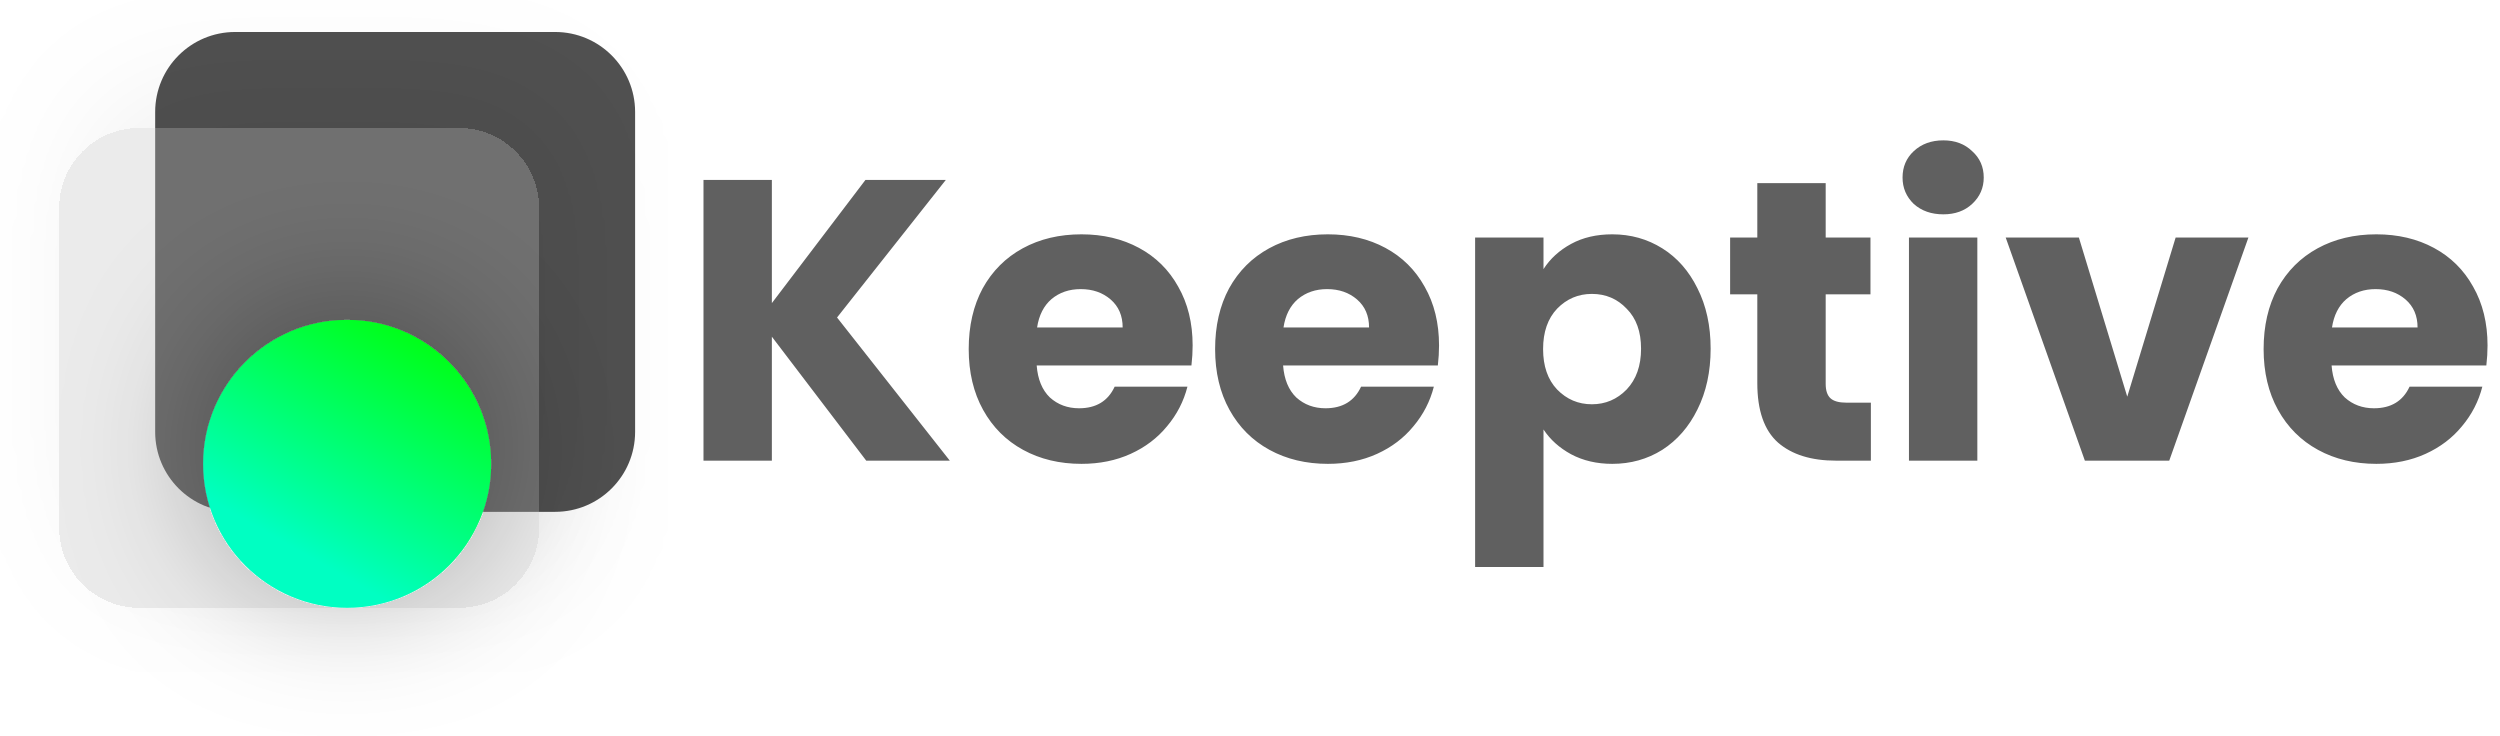
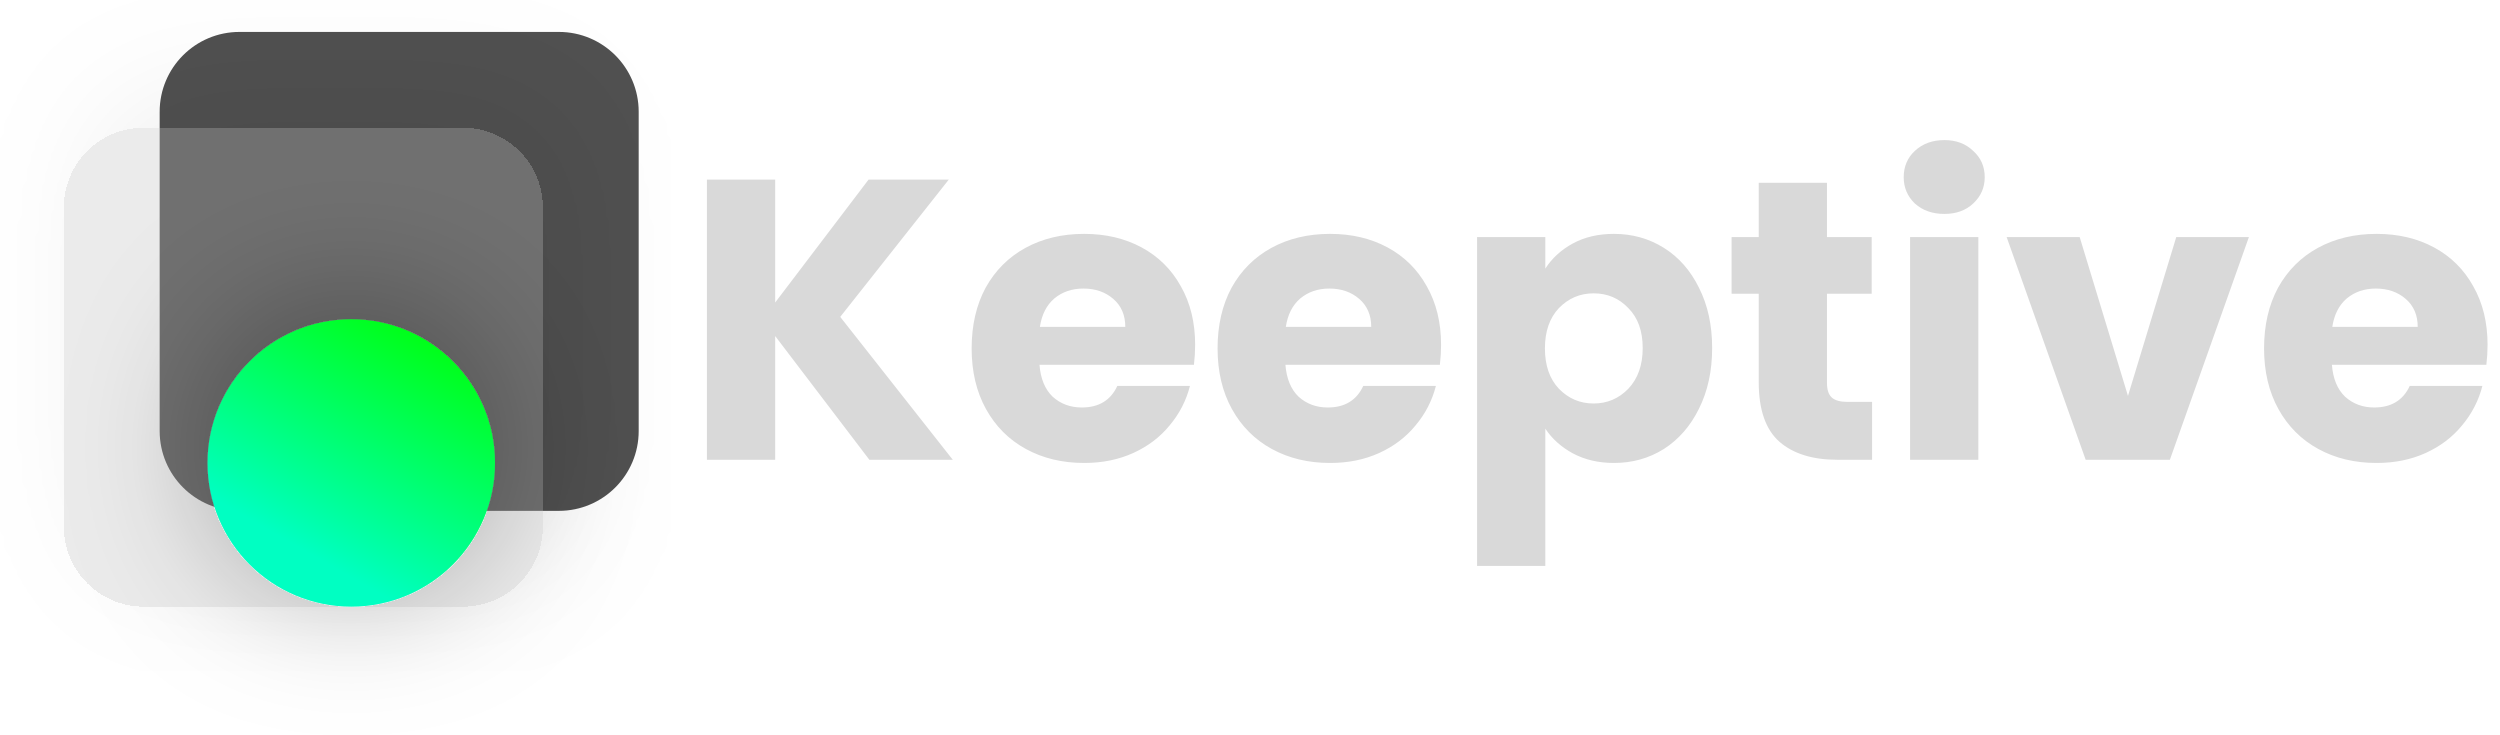
- <svg xmlns="http://www.w3.org/2000/svg" width="1563" height="460" viewBox="0 0 1563 460" fill="none">
-   <rect x="97.012" y="20" width="300.059" height="300" rx="50" fill="#505050" />
-   <g filter="url(#filter0_d_90_7)">
-     <rect x="37" y="80" width="300.059" height="300" rx="50" fill="#BBBBBB" fill-opacity="0.3" shape-rendering="crispEdges" />
+ <svg xmlns="http://www.w3.org/2000/svg" width="1566" height="460" viewBox="0 0 1566 460" fill="none">
+   <rect x="100.012" y="20" width="300.059" height="300" rx="50" fill="#505050" />
+   <g filter="url(#filter0_d_647_46)">
+     <rect x="40" y="80" width="300.059" height="300" rx="50" fill="#BBBBBB" fill-opacity="0.3" shape-rendering="crispEdges" />
  </g>
-   <g filter="url(#filter1_d_90_7)">
-     <ellipse cx="217.035" cy="290" rx="90.018" ry="90" fill="url(#paint0_linear_90_7)" />
+   <g filter="url(#filter1_d_647_46)">
+     <ellipse cx="220.035" cy="290" rx="90.018" ry="90" fill="url(#paint0_linear_647_46)" />
  </g>
-   <path d="M541.57 288L482.57 210.5V288H439.82V112.5H482.57V189.5L541.07 112.5H591.32L523.32 198.5L593.82 288H541.57ZM745.636 216C745.636 220 745.386 224.167 744.886 228.5H648.136C648.803 237.167 651.553 243.833 656.386 248.5C661.386 253 667.47 255.25 674.636 255.25C685.303 255.25 692.72 250.75 696.886 241.75H742.386C740.053 250.917 735.803 259.167 729.636 266.5C723.636 273.833 716.053 279.583 706.886 283.75C697.72 287.917 687.47 290 676.136 290C662.47 290 650.303 287.083 639.636 281.25C628.97 275.417 620.636 267.083 614.636 256.25C608.636 245.417 605.636 232.75 605.636 218.25C605.636 203.75 608.553 191.083 614.386 180.25C620.386 169.417 628.72 161.083 639.386 155.25C650.053 149.417 662.303 146.5 676.136 146.5C689.636 146.5 701.636 149.333 712.136 155C722.636 160.667 730.803 168.75 736.636 179.25C742.636 189.75 745.636 202 745.636 216ZM701.886 204.75C701.886 197.417 699.386 191.583 694.386 187.25C689.386 182.917 683.136 180.75 675.636 180.75C668.47 180.75 662.386 182.833 657.386 187C652.553 191.167 649.553 197.083 648.386 204.75H701.886ZM899.689 216C899.689 220 899.439 224.167 898.939 228.5H802.189C802.856 237.167 805.606 243.833 810.439 248.5C815.439 253 821.523 255.25 828.689 255.25C839.356 255.25 846.773 250.75 850.939 241.75H896.439C894.106 250.917 889.856 259.167 883.689 266.5C877.689 273.833 870.106 279.583 860.939 283.75C851.773 287.917 841.523 290 830.189 290C816.523 290 804.356 287.083 793.689 281.25C783.023 275.417 774.689 267.083 768.689 256.25C762.689 245.417 759.689 232.75 759.689 218.25C759.689 203.75 762.606 191.083 768.439 180.25C774.439 169.417 782.773 161.083 793.439 155.25C804.106 149.417 816.356 146.5 830.189 146.5C843.689 146.5 855.689 149.333 866.189 155C876.689 160.667 884.856 168.75 890.689 179.25C896.689 189.75 899.689 202 899.689 216ZM855.939 204.75C855.939 197.417 853.439 191.583 848.439 187.25C843.439 182.917 837.189 180.75 829.689 180.75C822.523 180.75 816.439 182.833 811.439 187C806.606 191.167 803.606 197.083 802.439 204.75H855.939ZM964.992 168.25C969.159 161.75 974.909 156.5 982.242 152.5C989.575 148.5 998.159 146.5 1007.99 146.5C1019.49 146.5 1029.91 149.417 1039.24 155.25C1048.58 161.083 1055.91 169.417 1061.24 180.25C1066.74 191.083 1069.49 203.667 1069.49 218C1069.49 232.333 1066.74 245 1061.24 256C1055.91 266.833 1048.58 275.25 1039.24 281.25C1029.91 287.083 1019.49 290 1007.99 290C998.325 290 989.742 288 982.242 284C974.909 280 969.159 274.833 964.992 268.5V354.5H922.242V148.5H964.992V168.25ZM1025.99 218C1025.99 207.333 1022.99 199 1016.99 193C1011.16 186.833 1003.91 183.75 995.242 183.75C986.742 183.75 979.492 186.833 973.492 193C967.659 199.167 964.742 207.583 964.742 218.25C964.742 228.917 967.659 237.333 973.492 243.5C979.492 249.667 986.742 252.75 995.242 252.75C1003.74 252.75 1010.99 249.667 1016.99 243.5C1022.99 237.167 1025.99 228.667 1025.99 218ZM1169.67 251.75V288H1147.92C1132.42 288 1120.34 284.25 1111.67 276.75C1103 269.083 1098.67 256.667 1098.67 239.5V184H1081.67V148.5H1098.67V114.5H1141.42V148.5H1169.42V184H1141.42V240C1141.42 244.167 1142.42 247.167 1144.42 249C1146.42 250.833 1149.75 251.75 1154.42 251.75H1169.67ZM1214.98 134C1207.48 134 1201.32 131.833 1196.48 127.5C1191.82 123 1189.48 117.5 1189.48 111C1189.48 104.333 1191.82 98.833 1196.48 94.5C1201.32 90 1207.48 87.75 1214.98 87.75C1222.32 87.75 1228.32 90 1232.98 94.5C1237.82 98.833 1240.23 104.333 1240.23 111C1240.23 117.5 1237.82 123 1232.98 127.5C1228.32 131.833 1222.32 134 1214.98 134ZM1236.23 148.5V288H1193.48V148.5H1236.23ZM1329.96 248L1360.21 148.5H1405.71L1356.21 288H1303.46L1253.96 148.5H1299.71L1329.96 248ZM1555.21 216C1555.21 220 1554.96 224.167 1554.46 228.5H1457.71C1458.37 237.167 1461.12 243.833 1465.96 248.5C1470.96 253 1477.04 255.25 1484.21 255.25C1494.87 255.25 1502.29 250.75 1506.46 241.75H1551.96C1549.62 250.917 1545.37 259.167 1539.21 266.5C1533.21 273.833 1525.62 279.583 1516.46 283.75C1507.29 287.917 1497.04 290 1485.71 290C1472.04 290 1459.87 287.083 1449.21 281.25C1438.54 275.417 1430.21 267.083 1424.21 256.25C1418.21 245.417 1415.21 232.75 1415.21 218.25C1415.21 203.75 1418.12 191.083 1423.96 180.25C1429.96 169.417 1438.29 161.083 1448.96 155.25C1459.62 149.417 1471.87 146.5 1485.71 146.5C1499.21 146.5 1511.21 149.333 1521.71 155C1532.21 160.667 1540.37 168.75 1546.21 179.25C1552.21 189.75 1555.21 202 1555.21 216ZM1511.46 204.75C1511.46 197.417 1508.96 191.583 1503.96 187.25C1498.96 182.917 1492.71 180.75 1485.21 180.75C1478.04 180.75 1471.96 182.833 1466.96 187C1462.12 191.167 1459.12 197.083 1457.96 204.75H1511.46Z" fill="#606060" />
+   <path d="M544.57 288L485.57 210.5V288H442.82V112.5H485.57V189.5L544.07 112.5H594.32L526.32 198.5L596.82 288H544.57ZM748.636 216C748.636 220 748.386 224.167 747.886 228.5H651.136C651.803 237.167 654.553 243.833 659.386 248.5C664.386 253 670.47 255.25 677.636 255.25C688.303 255.25 695.72 250.75 699.886 241.75H745.386C743.053 250.917 738.803 259.167 732.636 266.5C726.636 273.833 719.053 279.583 709.886 283.75C700.72 287.917 690.47 290 679.136 290C665.47 290 653.303 287.083 642.636 281.25C631.97 275.417 623.636 267.083 617.636 256.25C611.636 245.417 608.636 232.75 608.636 218.25C608.636 203.75 611.553 191.083 617.386 180.25C623.386 169.417 631.72 161.083 642.386 155.25C653.053 149.417 665.303 146.5 679.136 146.5C692.636 146.5 704.636 149.333 715.136 155C725.636 160.667 733.803 168.75 739.636 179.25C745.636 189.75 748.636 202 748.636 216ZM704.886 204.75C704.886 197.417 702.386 191.583 697.386 187.25C692.386 182.917 686.136 180.75 678.636 180.75C671.47 180.75 665.386 182.833 660.386 187C655.553 191.167 652.553 197.083 651.386 204.75H704.886ZM902.689 216C902.689 220 902.439 224.167 901.939 228.5H805.189C805.856 237.167 808.606 243.833 813.439 248.5C818.439 253 824.522 255.25 831.689 255.25C842.356 255.25 849.772 250.75 853.939 241.75H899.439C897.106 250.917 892.856 259.167 886.689 266.5C880.689 273.833 873.106 279.583 863.939 283.75C854.772 287.917 844.522 290 833.189 290C819.522 290 807.356 287.083 796.689 281.25C786.022 275.417 777.689 267.083 771.689 256.25C765.689 245.417 762.689 232.75 762.689 218.25C762.689 203.75 765.606 191.083 771.439 180.25C777.439 169.417 785.772 161.083 796.439 155.25C807.106 149.417 819.356 146.5 833.189 146.5C846.689 146.5 858.689 149.333 869.189 155C879.689 160.667 887.856 168.75 893.689 179.25C899.689 189.75 902.689 202 902.689 216ZM858.939 204.75C858.939 197.417 856.439 191.583 851.439 187.25C846.439 182.917 840.189 180.75 832.689 180.75C825.522 180.75 819.439 182.833 814.439 187C809.606 191.167 806.606 197.083 805.439 204.75H858.939ZM967.992 168.25C972.159 161.75 977.909 156.5 985.242 152.5C992.575 148.5 1001.16 146.5 1010.99 146.5C1022.49 146.5 1032.91 149.417 1042.24 155.25C1051.58 161.083 1058.91 169.417 1064.24 180.25C1069.74 191.083 1072.49 203.667 1072.49 218C1072.49 232.333 1069.74 245 1064.24 256C1058.91 266.833 1051.58 275.25 1042.24 281.25C1032.91 287.083 1022.49 290 1010.99 290C1001.33 290 992.742 288 985.242 284C977.909 280 972.159 274.833 967.992 268.5V354.5H925.242V148.5H967.992V168.25ZM1028.99 218C1028.99 207.333 1025.99 199 1019.99 193C1014.16 186.833 1006.91 183.75 998.242 183.75C989.742 183.75 982.492 186.833 976.492 193C970.659 199.167 967.742 207.583 967.742 218.25C967.742 228.917 970.659 237.333 976.492 243.5C982.492 249.667 989.742 252.75 998.242 252.75C1006.74 252.75 1013.99 249.667 1019.99 243.5C1025.99 237.167 1028.99 228.667 1028.99 218ZM1172.67 251.75V288H1150.92C1135.42 288 1123.34 284.25 1114.67 276.75C1106 269.083 1101.67 256.667 1101.67 239.5V184H1084.67V148.5H1101.67V114.5H1144.42V148.5H1172.42V184H1144.42V240C1144.42 244.167 1145.42 247.167 1147.42 249C1149.42 250.833 1152.75 251.75 1157.42 251.75H1172.67ZM1217.98 134C1210.48 134 1204.32 131.833 1199.48 127.5C1194.82 123 1192.48 117.5 1192.48 111C1192.48 104.333 1194.82 98.833 1199.48 94.5C1204.32 90 1210.48 87.75 1217.98 87.75C1225.32 87.75 1231.32 90 1235.98 94.5C1240.82 98.833 1243.23 104.333 1243.23 111C1243.23 117.5 1240.82 123 1235.98 127.5C1231.32 131.833 1225.32 134 1217.98 134ZM1239.23 148.5V288H1196.48V148.5H1239.23ZM1332.96 248L1363.21 148.5H1408.71L1359.21 288H1306.46L1256.96 148.5H1302.71L1332.96 248ZM1558.21 216C1558.21 220 1557.96 224.167 1557.46 228.5H1460.71C1461.37 237.167 1464.12 243.833 1468.96 248.5C1473.96 253 1480.04 255.25 1487.21 255.25C1497.87 255.25 1505.29 250.75 1509.46 241.75H1554.96C1552.62 250.917 1548.37 259.167 1542.21 266.5C1536.21 273.833 1528.62 279.583 1519.46 283.75C1510.29 287.917 1500.04 290 1488.71 290C1475.04 290 1462.87 287.083 1452.21 281.25C1441.54 275.417 1433.21 267.083 1427.21 256.25C1421.21 245.417 1418.21 232.75 1418.21 218.25C1418.21 203.75 1421.12 191.083 1426.96 180.25C1432.96 169.417 1441.29 161.083 1451.96 155.25C1462.62 149.417 1474.87 146.5 1488.71 146.5C1502.21 146.5 1514.21 149.333 1524.71 155C1535.21 160.667 1543.37 168.75 1549.21 179.25C1555.21 189.75 1558.21 202 1558.21 216ZM1514.46 204.75C1514.46 197.417 1511.96 191.583 1506.96 187.25C1501.96 182.917 1495.71 180.75 1488.21 180.75C1481.04 180.75 1474.96 182.833 1469.96 187C1465.12 191.167 1462.12 197.083 1460.96 204.75H1514.46Z" fill="#D9D9D9" />
  <defs>
-     <filter id="filter0_d_90_7" x="-3" y="0" width="420.059" height="420" filterUnits="userSpaceOnUse" color-interpolation-filters="sRGB">
+     <filter id="filter0_d_647_46" x="0" y="0" width="420.059" height="420" filterUnits="userSpaceOnUse" color-interpolation-filters="sRGB">
      <feFlood flood-opacity="0" result="BackgroundImageFix" />
      <feColorMatrix in="SourceAlpha" type="matrix" values="0 0 0 0 0 0 0 0 0 0 0 0 0 0 0 0 0 0 127 0" result="hardAlpha" />
-       <feMorphology radius="20" operator="erode" in="SourceAlpha" result="effect1_dropShadow_90_7" />
+       <feMorphology radius="20" operator="erode" in="SourceAlpha" result="effect1_dropShadow_647_46" />
      <feOffset dx="20" dy="-20" />
      <feGaussianBlur stdDeviation="40" />
      <feComposite in2="hardAlpha" operator="out" />
      <feColorMatrix type="matrix" values="0 0 0 0 0 0 0 0 0 0 0 0 0 0 0 0 0 0 0.25 0" />
-       <feBlend mode="normal" in2="BackgroundImageFix" result="effect1_dropShadow_90_7" />
-       <feBlend mode="normal" in="SourceGraphic" in2="effect1_dropShadow_90_7" result="shape" />
+       <feBlend mode="normal" in2="BackgroundImageFix" result="effect1_dropShadow_647_46" />
+       <feBlend mode="normal" in="SourceGraphic" in2="effect1_dropShadow_647_46" result="shape" />
    </filter>
-     <filter id="filter1_d_90_7" x="37.018" y="100" width="360.035" height="360" filterUnits="userSpaceOnUse" color-interpolation-filters="sRGB">
+     <filter id="filter1_d_647_46" x="40.018" y="100" width="360.035" height="360" filterUnits="userSpaceOnUse" color-interpolation-filters="sRGB">
      <feFlood flood-opacity="0" result="BackgroundImageFix" />
      <feColorMatrix in="SourceAlpha" type="matrix" values="0 0 0 0 0 0 0 0 0 0 0 0 0 0 0 0 0 0 127 0" result="hardAlpha" />
-       <feMorphology radius="10" operator="dilate" in="SourceAlpha" result="effect1_dropShadow_90_7" />
+       <feMorphology radius="10" operator="dilate" in="SourceAlpha" result="effect1_dropShadow_647_46" />
      <feOffset dy="-10" />
      <feGaussianBlur stdDeviation="40" />
      <feComposite in2="hardAlpha" operator="out" />
      <feColorMatrix type="matrix" values="0 0 0 0 0 0 0 0 0 0 0 0 0 0 0 0 0 0 0.25 0" />
-       <feBlend mode="normal" in2="BackgroundImageFix" result="effect1_dropShadow_90_7" />
-       <feBlend mode="normal" in="SourceGraphic" in2="effect1_dropShadow_90_7" result="shape" />
+       <feBlend mode="normal" in2="BackgroundImageFix" result="effect1_dropShadow_647_46" />
+       <feBlend mode="normal" in="SourceGraphic" in2="effect1_dropShadow_647_46" result="shape" />
    </filter>
-     <linearGradient id="paint0_linear_90_7" x1="268.621" y1="200" x2="165.48" y2="380.018" gradientUnits="userSpaceOnUse">
+     <linearGradient id="paint0_linear_647_46" x1="271.621" y1="200" x2="168.48" y2="380.018" gradientUnits="userSpaceOnUse">
      <stop stop-color="#00FF0A" />
      <stop offset="0.8" stop-color="#00FFC2" />
    </linearGradient>
  </defs>
</svg>
